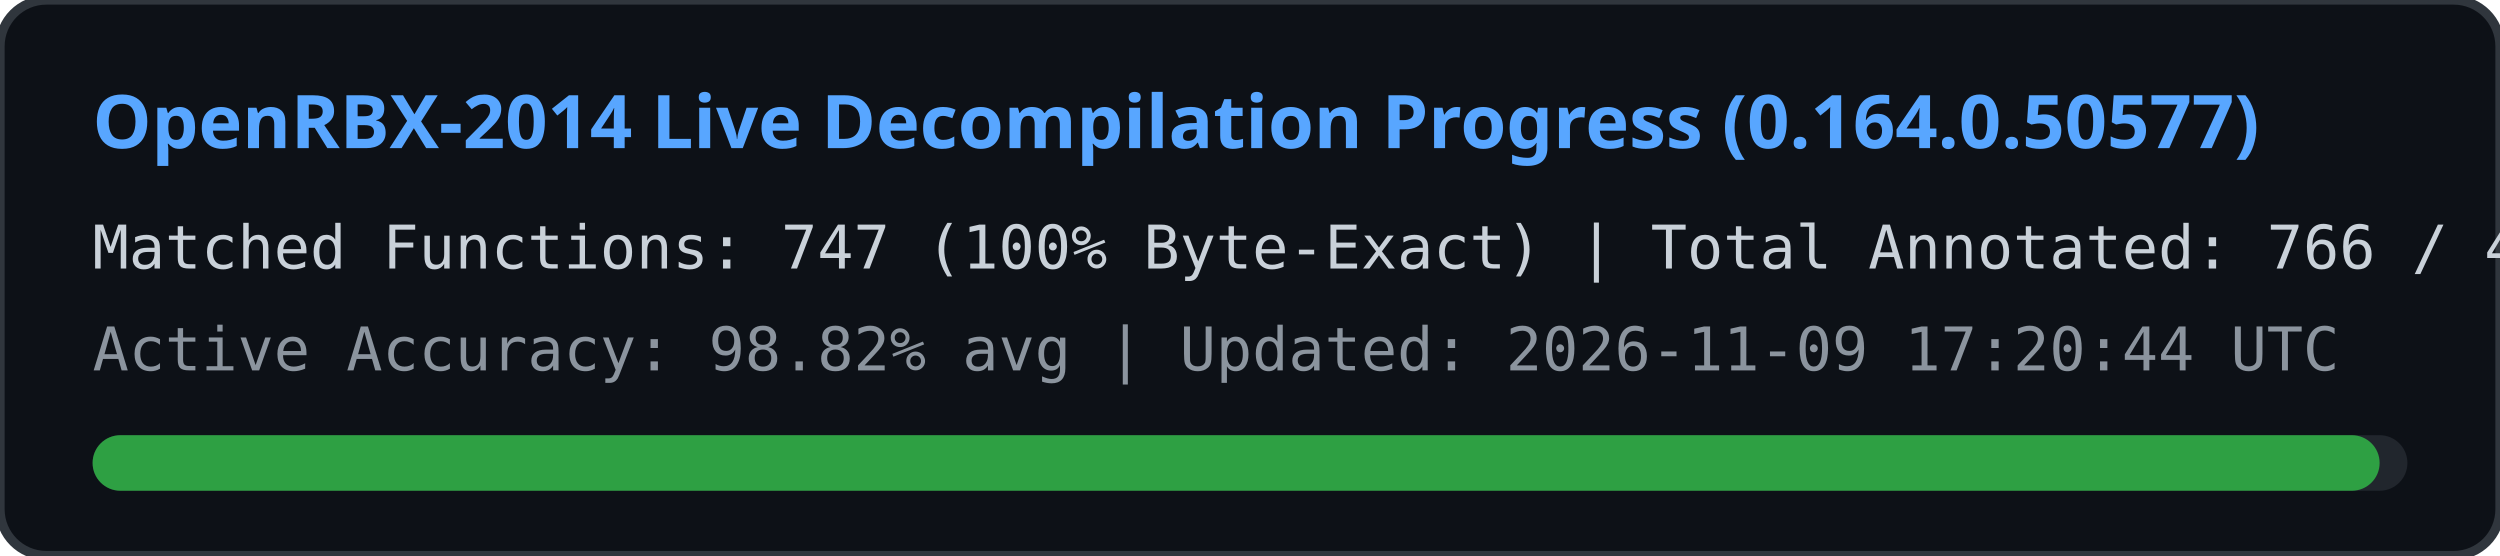
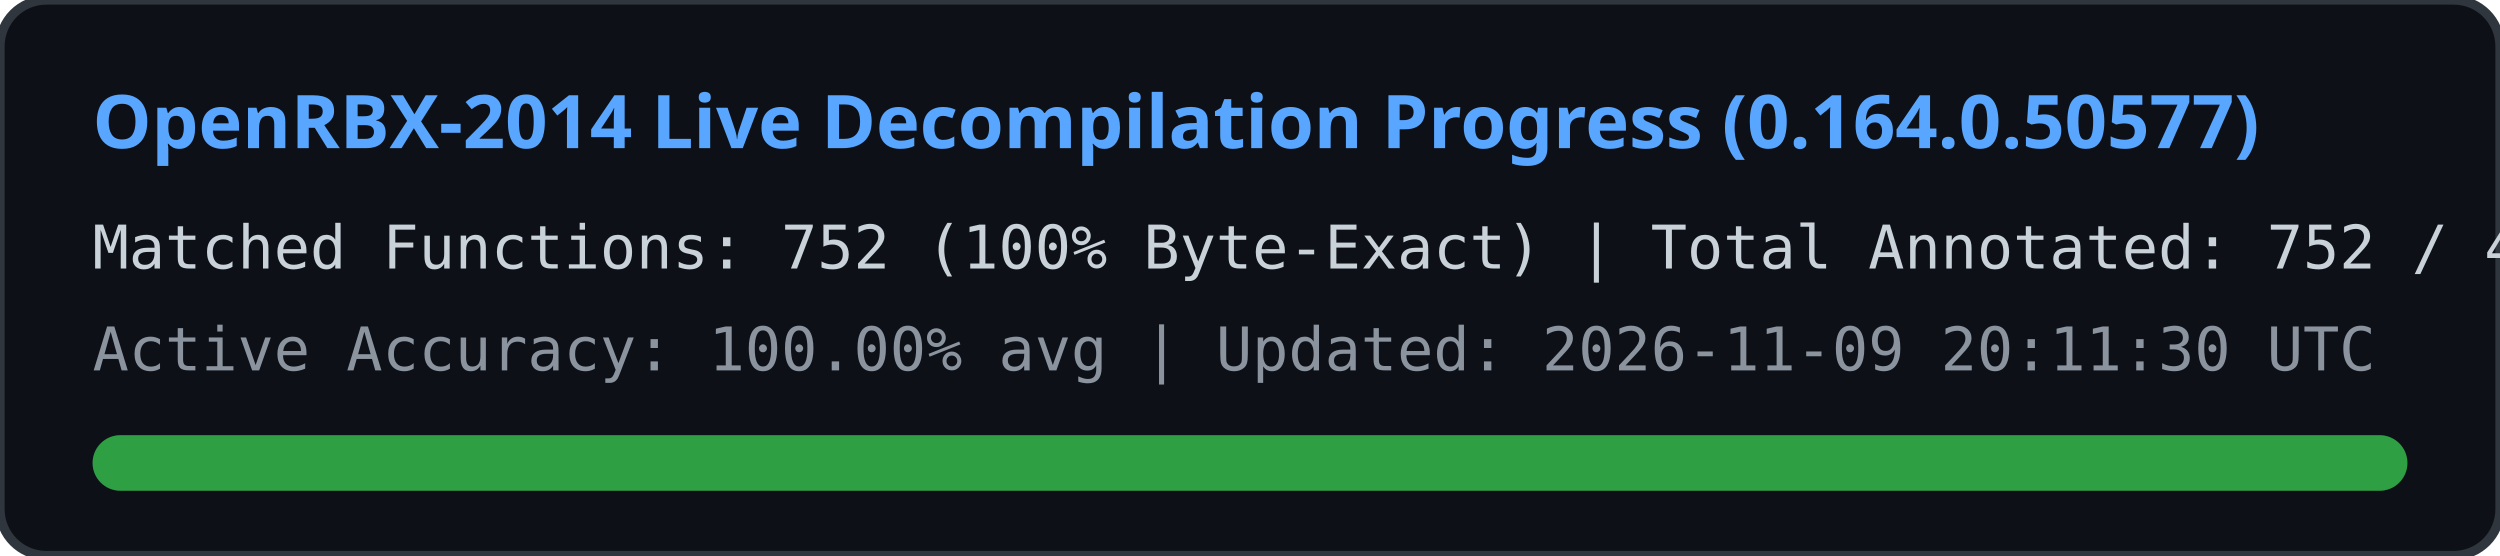
<svg xmlns="http://www.w3.org/2000/svg" width="540" height="120" viewBox="0 0 540 120">
  <rect width="540" height="120" rx="10" fill="#0d1117" stroke="#30363d" stroke-width="2" />
  <text x="20" y="32" fill="#58a6ff" font-family="Segoe UI, Ubuntu, sans-serif" font-size="16" font-weight="bold">
    OpenRBX-2014 Live Decompilation Progress (0.164.0.50577)
  </text>
  <text x="20" y="58" fill="#c9d1d9" font-family="Consolas, monospace" font-size="13">
-     Matched Functions: 747 (100% Byte-Exact) | Total Annotated: 766 / 40561
+     Matched Functions: 752 (100% Byte-Exact) | Total Annotated: 752 / 40561
  </text>
  <text x="20" y="80" fill="#8b949e" font-family="Consolas, monospace" font-size="13">
-     Active Accuracy: 98.82% avg | Updated: 2026-11-09 17:20:44 UTC
+     Active Accuracy: 100.00% avg | Updated: 2026-11-09 20:11:30 UTC
  </text>
  <rect x="20" y="94" width="500" height="12" rx="6" fill="#21262d" />
-   <rect x="20" y="94" width="494" height="12" rx="6" fill="#2ea043" />
+   <rect x="20" y="94" width="500" height="12" rx="6" fill="#2ea043" />
</svg>
